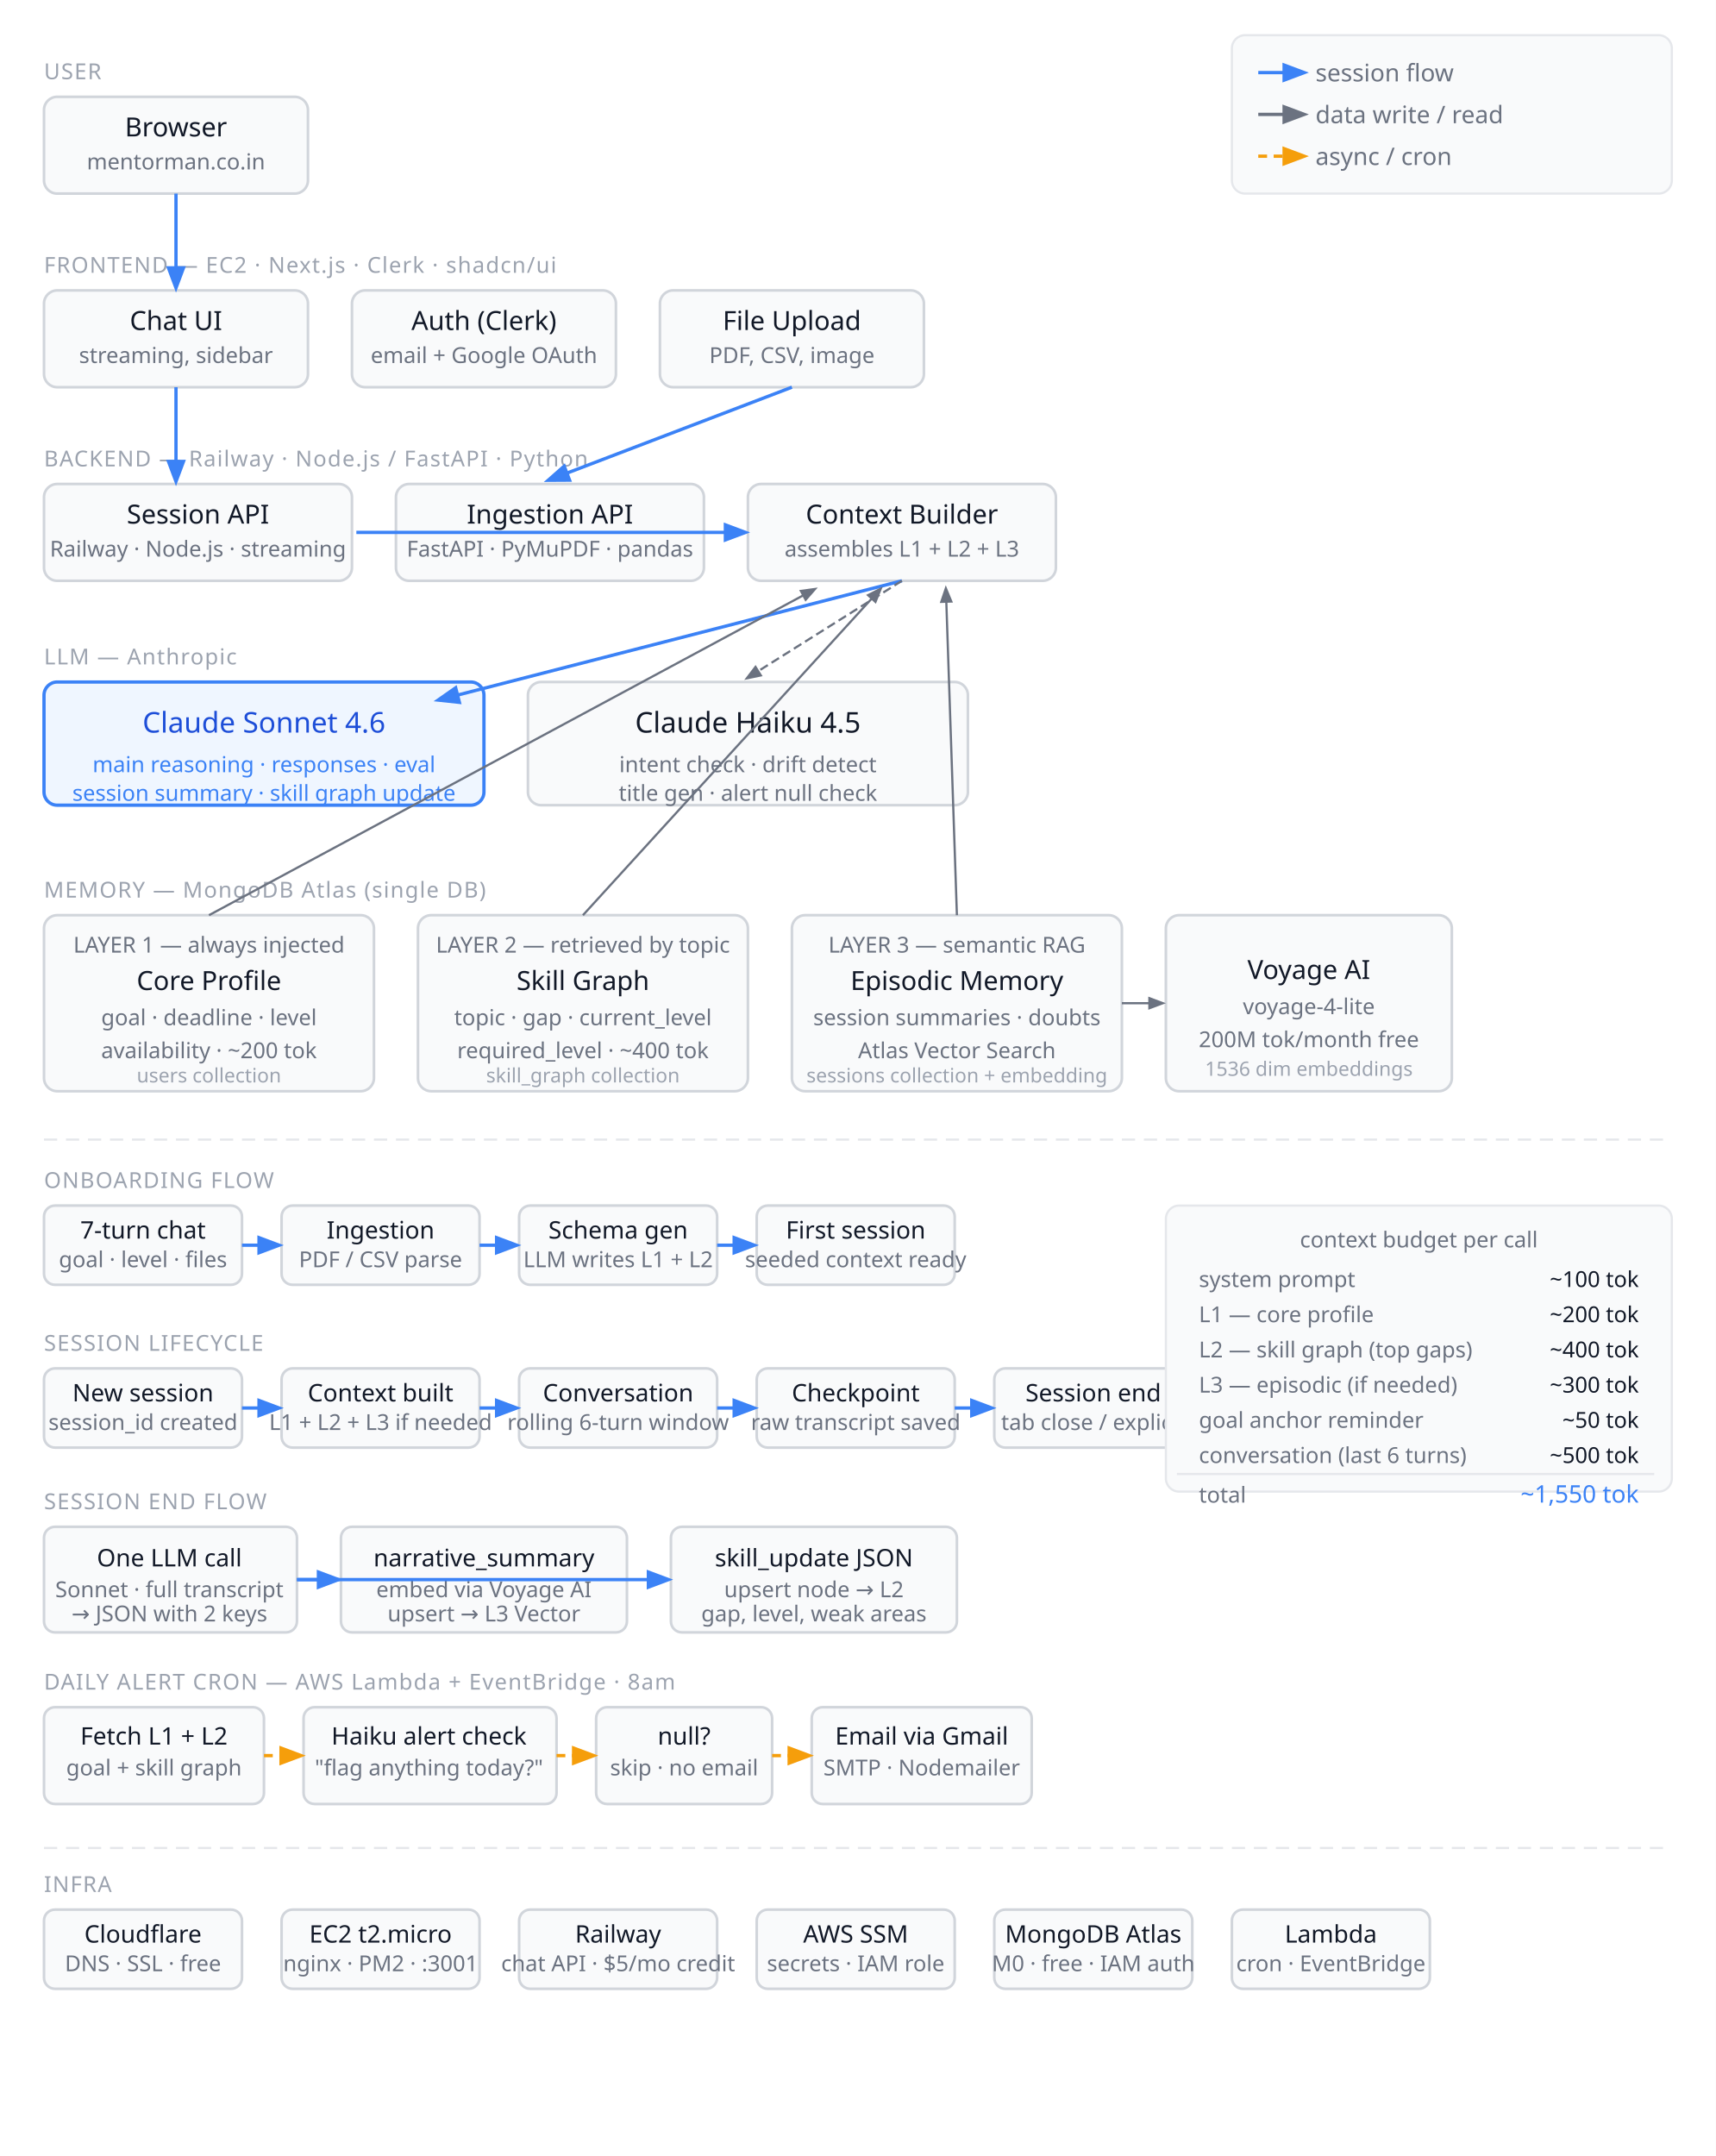
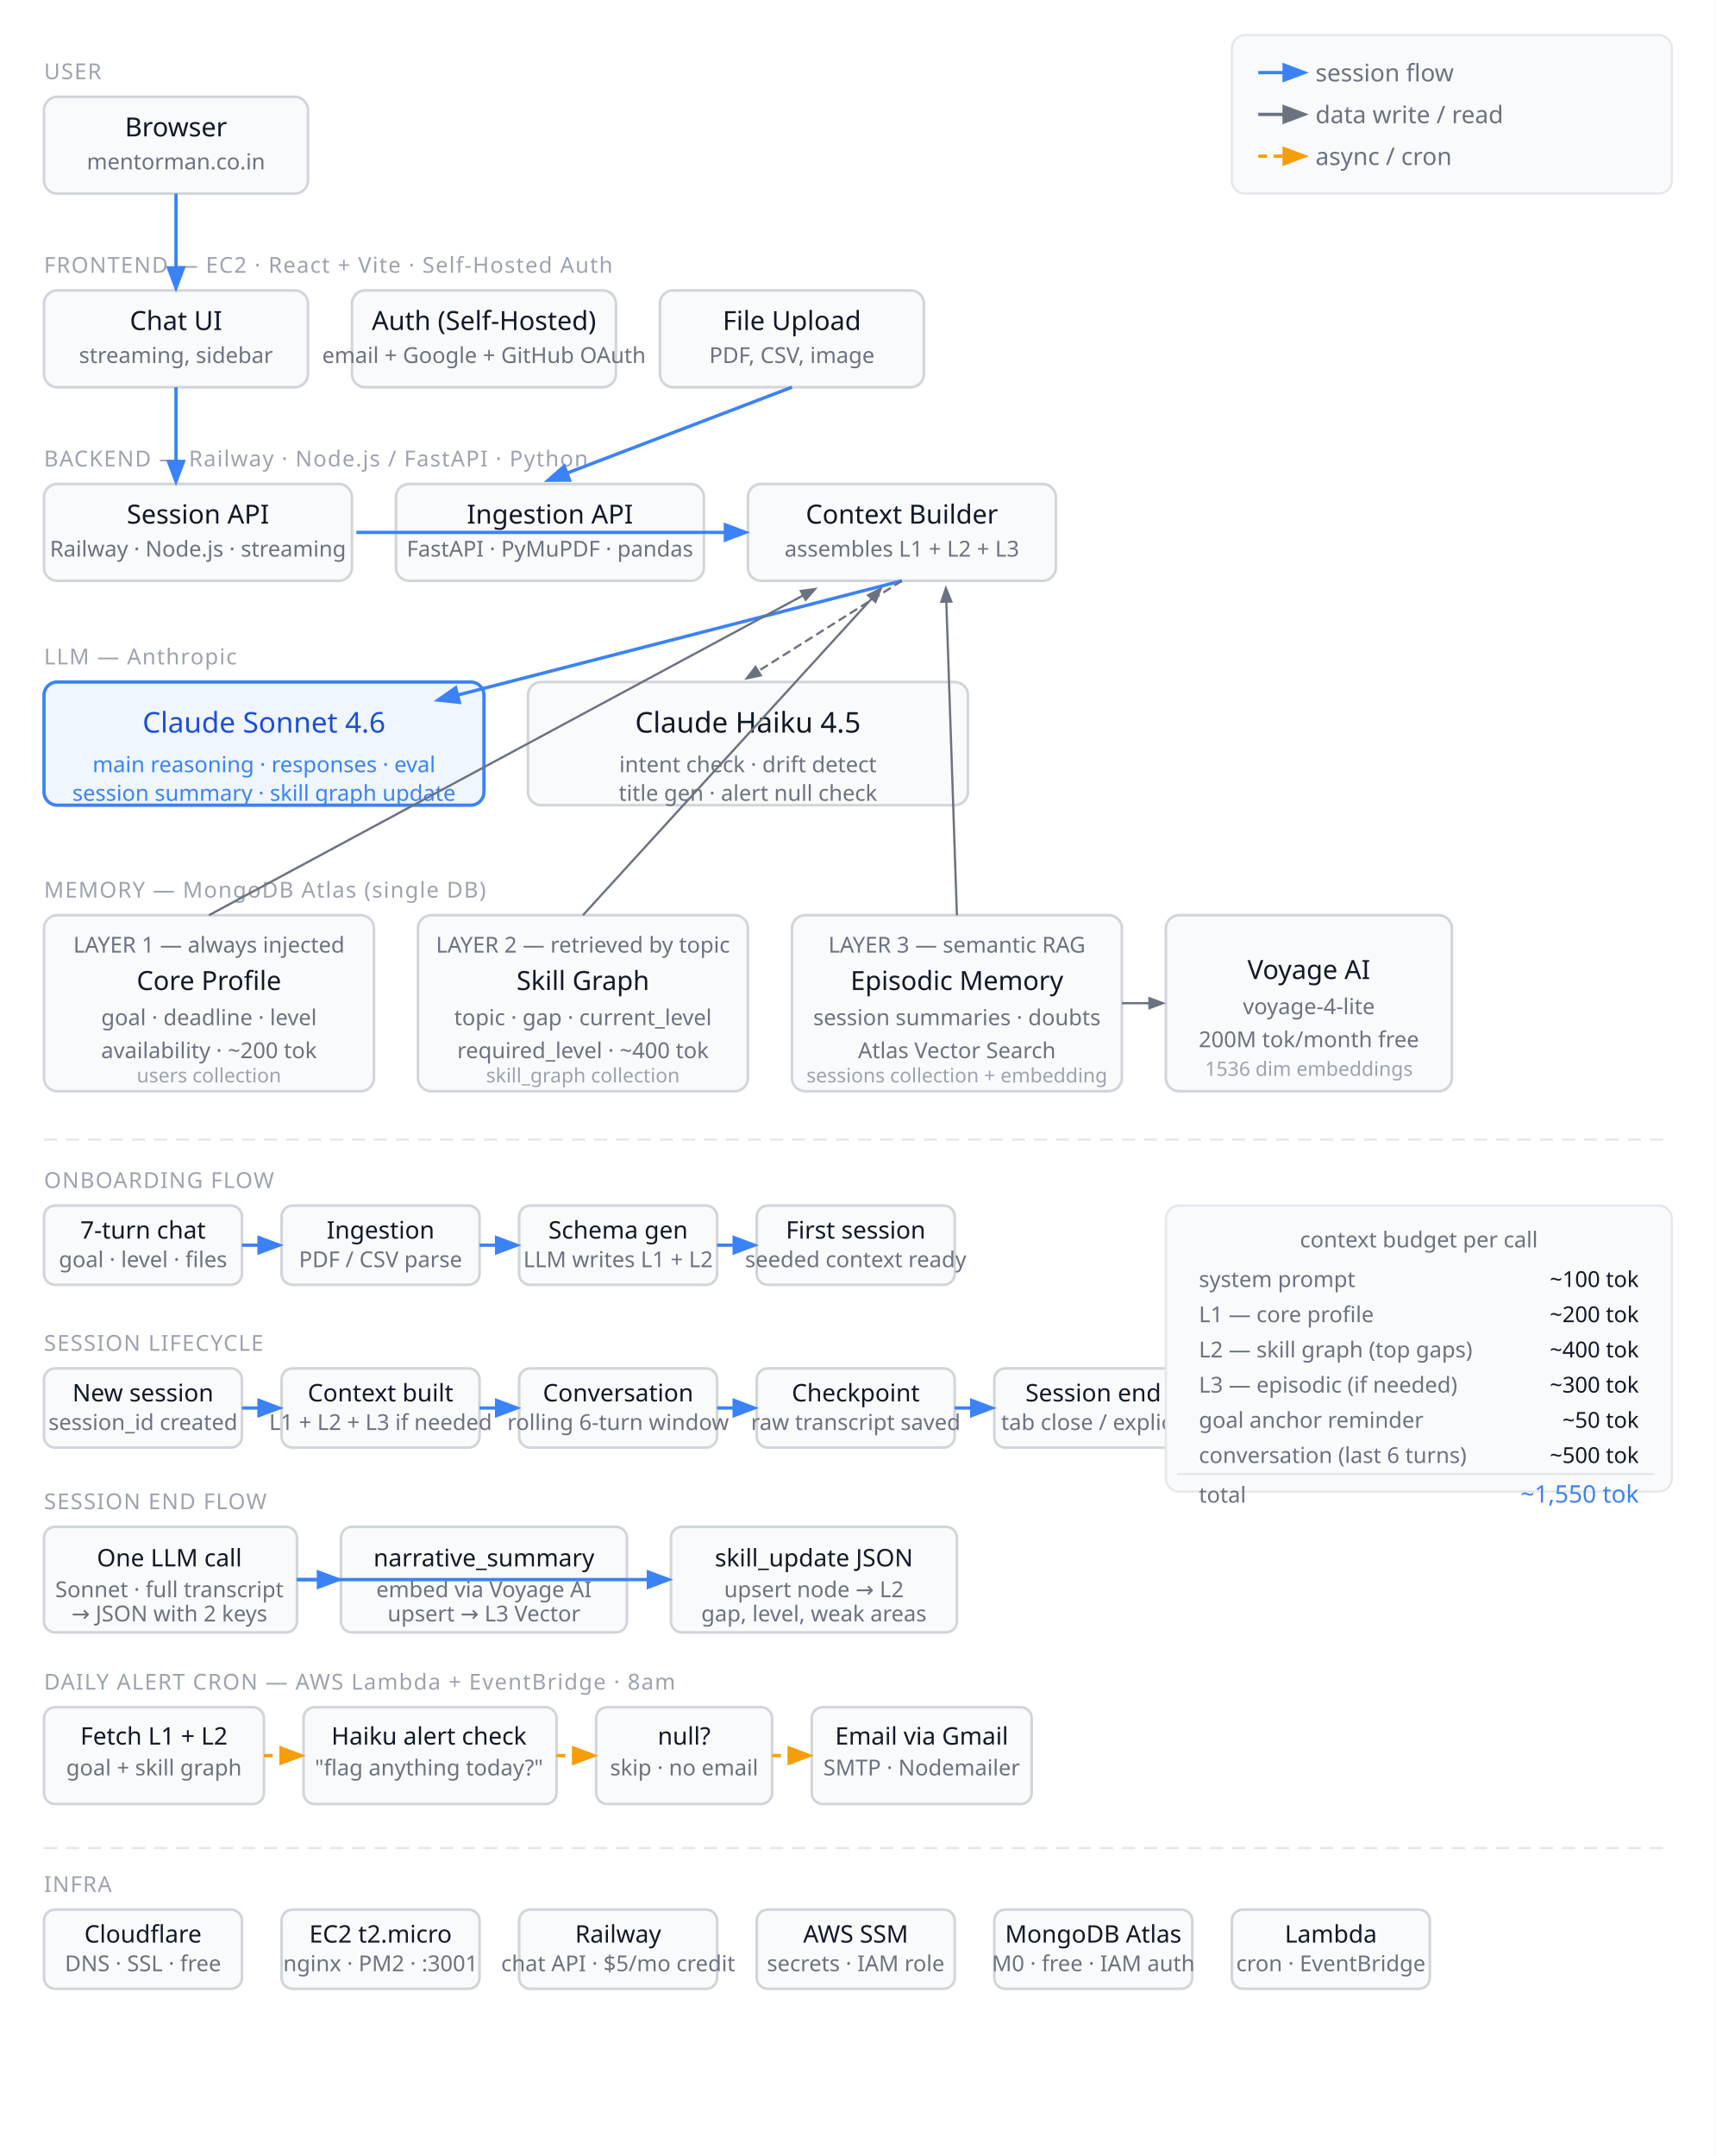
<svg xmlns="http://www.w3.org/2000/svg" viewBox="0 0 780 980" role="img" font-family="system-ui, sans-serif" font-size="12">
  <defs>
    <marker id="arr" markerWidth="8" markerHeight="8" refX="6" refY="3" orient="auto">
      <path d="M0,0 L0,6 L8,3 z" fill="#6b7280" />
    </marker>
    <marker id="arr-blue" markerWidth="8" markerHeight="8" refX="6" refY="3" orient="auto">
      <path d="M0,0 L0,6 L8,3 z" fill="#3b82f6" />
    </marker>
    <marker id="arr-amber" markerWidth="8" markerHeight="8" refX="6" refY="3" orient="auto">
      <path d="M0,0 L0,6 L8,3 z" fill="#f59e0b" />
    </marker>
  </defs>
  <rect width="780" height="980" fill="#ffffff" />
  <rect x="560" y="16" width="200" height="72" rx="6" fill="#f9fafb" stroke="#e5e7eb" stroke-width="1" />
  <line x1="572" y1="33" x2="592" y2="33" stroke="#3b82f6" stroke-width="1.5" marker-end="url(#arr-blue)" />
  <text x="598" y="37" fill="#6b7280" font-size="11">session flow</text>
  <line x1="572" y1="52" x2="592" y2="52" stroke="#6b7280" stroke-width="1.5" marker-end="url(#arr)" />
  <text x="598" y="56" fill="#6b7280" font-size="11">data write / read</text>
  <line x1="572" y1="71" x2="592" y2="71" stroke="#f59e0b" stroke-width="1.5" marker-end="url(#arr-amber)" stroke-dasharray="4,3" />
  <text x="598" y="75" fill="#6b7280" font-size="11">async / cron</text>
  <text x="20" y="36" fill="#9ca3af" font-size="10" font-weight="500" letter-spacing="0.5">USER</text>
  <rect x="20" y="44" width="120" height="44" rx="6" fill="#f9fafb" stroke="#d1d5db" stroke-width="1.2" />
  <text x="80" y="62" text-anchor="middle" fill="#111827" font-weight="500">Browser</text>
  <text x="80" y="77" text-anchor="middle" fill="#6b7280" font-size="10">mentorman.co.in</text>
-   <text x="20" y="124" fill="#9ca3af" font-size="10" font-weight="500" letter-spacing="0.5">FRONTEND — EC2 · Next.js · Clerk · shadcn/ui</text>
+   <text x="20" y="124" fill="#9ca3af" font-size="10" font-weight="500" letter-spacing="0.5">FRONTEND — EC2 · React + Vite · Self-Hosted Auth</text>
  <rect x="20" y="132" width="120" height="44" rx="6" fill="#f9fafb" stroke="#d1d5db" stroke-width="1.2" />
  <text x="80" y="150" text-anchor="middle" fill="#111827" font-weight="500">Chat UI</text>
  <text x="80" y="165" text-anchor="middle" fill="#6b7280" font-size="10">streaming, sidebar</text>
  <rect x="160" y="132" width="120" height="44" rx="6" fill="#f9fafb" stroke="#d1d5db" stroke-width="1.2" />
-   <text x="220" y="150" text-anchor="middle" fill="#111827" font-weight="500">Auth (Clerk)</text>
-   <text x="220" y="165" text-anchor="middle" fill="#6b7280" font-size="10">email + Google OAuth</text>
+   <text x="220" y="150" text-anchor="middle" fill="#111827" font-weight="500">Auth (Self-Hosted)</text>
+   <text x="220" y="165" text-anchor="middle" fill="#6b7280" font-size="10">email + Google + GitHub OAuth</text>
  <rect x="300" y="132" width="120" height="44" rx="6" fill="#f9fafb" stroke="#d1d5db" stroke-width="1.2" />
  <text x="360" y="150" text-anchor="middle" fill="#111827" font-weight="500">File Upload</text>
  <text x="360" y="165" text-anchor="middle" fill="#6b7280" font-size="10">PDF, CSV, image</text>
  <line x1="80" y1="88" x2="80" y2="130" stroke="#3b82f6" stroke-width="1.5" marker-end="url(#arr-blue)" />
  <text x="20" y="212" fill="#9ca3af" font-size="10" font-weight="500" letter-spacing="0.5">BACKEND — Railway · Node.js  /  FastAPI · Python</text>
  <rect x="20" y="220" width="140" height="44" rx="6" fill="#f9fafb" stroke="#d1d5db" stroke-width="1.2" />
  <text x="90" y="238" text-anchor="middle" fill="#111827" font-weight="500">Session API</text>
  <text x="90" y="253" text-anchor="middle" fill="#6b7280" font-size="10">Railway · Node.js · streaming</text>
  <rect x="180" y="220" width="140" height="44" rx="6" fill="#f9fafb" stroke="#d1d5db" stroke-width="1.2" />
  <text x="250" y="238" text-anchor="middle" fill="#111827" font-weight="500">Ingestion API</text>
  <text x="250" y="253" text-anchor="middle" fill="#6b7280" font-size="10">FastAPI · PyMuPDF · pandas</text>
  <rect x="340" y="220" width="140" height="44" rx="6" fill="#f9fafb" stroke="#d1d5db" stroke-width="1.2" />
  <text x="410" y="238" text-anchor="middle" fill="#111827" font-weight="500">Context Builder</text>
  <text x="410" y="253" text-anchor="middle" fill="#6b7280" font-size="10">assembles L1 + L2 + L3</text>
  <line x1="80" y1="176" x2="80" y2="218" stroke="#3b82f6" stroke-width="1.5" marker-end="url(#arr-blue)" />
  <line x1="360" y1="176" x2="250" y2="218" stroke="#3b82f6" stroke-width="1.5" marker-end="url(#arr-blue)" />
  <line x1="162" y1="242" x2="338" y2="242" stroke="#3b82f6" stroke-width="1.5" marker-end="url(#arr-blue)" />
  <text x="20" y="302" fill="#9ca3af" font-size="10" font-weight="500" letter-spacing="0.5">LLM — Anthropic</text>
  <rect x="20" y="310" width="200" height="56" rx="6" fill="#eff6ff" stroke="#3b82f6" stroke-width="1.5" />
  <text x="120" y="333" text-anchor="middle" fill="#1d4ed8" font-weight="500" font-size="13">Claude Sonnet 4.6</text>
  <text x="120" y="351" text-anchor="middle" fill="#3b82f6" font-size="10">main reasoning · responses · eval</text>
  <text x="120" y="364" text-anchor="middle" fill="#3b82f6" font-size="10">session summary · skill graph update</text>
  <rect x="240" y="310" width="200" height="56" rx="6" fill="#f9fafb" stroke="#d1d5db" stroke-width="1.2" />
  <text x="340" y="333" text-anchor="middle" fill="#111827" font-weight="500" font-size="13">Claude Haiku 4.5</text>
  <text x="340" y="351" text-anchor="middle" fill="#6b7280" font-size="10">intent check · drift detect</text>
  <text x="340" y="364" text-anchor="middle" fill="#6b7280" font-size="10">title gen · alert null check</text>
  <line x1="410" y1="264" x2="200" y2="318" stroke="#3b82f6" stroke-width="1.5" marker-end="url(#arr-blue)" />
  <line x1="410" y1="264" x2="340" y2="308" stroke="#6b7280" stroke-width="1" stroke-dasharray="4,2" marker-end="url(#arr)" />
  <text x="20" y="408" fill="#9ca3af" font-size="10" font-weight="500" letter-spacing="0.5">MEMORY — MongoDB Atlas (single DB)</text>
  <rect x="20" y="416" width="150" height="80" rx="6" fill="#f9fafb" stroke="#d1d5db" stroke-width="1.2" />
  <text x="95" y="433" text-anchor="middle" fill="#6b7280" font-size="10" font-weight="500">LAYER 1 — always injected</text>
  <text x="95" y="450" text-anchor="middle" fill="#111827" font-weight="500">Core Profile</text>
  <text x="95" y="466" text-anchor="middle" fill="#6b7280" font-size="10">goal · deadline · level</text>
  <text x="95" y="481" text-anchor="middle" fill="#6b7280" font-size="10">availability · ~200 tok</text>
  <text x="95" y="492" text-anchor="middle" fill="#9ca3af" font-size="9">users collection</text>
  <rect x="190" y="416" width="150" height="80" rx="6" fill="#f9fafb" stroke="#d1d5db" stroke-width="1.2" />
  <text x="265" y="433" text-anchor="middle" fill="#6b7280" font-size="10" font-weight="500">LAYER 2 — retrieved by topic</text>
  <text x="265" y="450" text-anchor="middle" fill="#111827" font-weight="500">Skill Graph</text>
  <text x="265" y="466" text-anchor="middle" fill="#6b7280" font-size="10">topic · gap · current_level</text>
  <text x="265" y="481" text-anchor="middle" fill="#6b7280" font-size="10">required_level · ~400 tok</text>
  <text x="265" y="492" text-anchor="middle" fill="#9ca3af" font-size="9">skill_graph collection</text>
  <rect x="360" y="416" width="150" height="80" rx="6" fill="#f9fafb" stroke="#d1d5db" stroke-width="1.2" />
  <text x="435" y="433" text-anchor="middle" fill="#6b7280" font-size="10" font-weight="500">LAYER 3 — semantic RAG</text>
  <text x="435" y="450" text-anchor="middle" fill="#111827" font-weight="500">Episodic Memory</text>
  <text x="435" y="466" text-anchor="middle" fill="#6b7280" font-size="10">session summaries · doubts</text>
  <text x="435" y="481" text-anchor="middle" fill="#6b7280" font-size="10">Atlas Vector Search</text>
  <text x="435" y="492" text-anchor="middle" fill="#9ca3af" font-size="9">sessions collection + embedding</text>
  <line x1="95" y1="416" x2="370" y2="268" stroke="#6b7280" stroke-width="1" marker-end="url(#arr)" />
  <line x1="265" y1="416" x2="400" y2="268" stroke="#6b7280" stroke-width="1" marker-end="url(#arr)" />
  <line x1="435" y1="416" x2="430" y2="268" stroke="#6b7280" stroke-width="1" marker-end="url(#arr)" />
  <rect x="530" y="416" width="130" height="80" rx="6" fill="#f9fafb" stroke="#d1d5db" stroke-width="1.2" />
  <text x="595" y="445" text-anchor="middle" fill="#111827" font-weight="500">Voyage AI</text>
  <text x="595" y="461" text-anchor="middle" fill="#6b7280" font-size="10">voyage-4-lite</text>
  <text x="595" y="476" text-anchor="middle" fill="#6b7280" font-size="10">200M tok/month free</text>
  <text x="595" y="489" text-anchor="middle" fill="#9ca3af" font-size="9">1536 dim embeddings</text>
  <line x1="510" y1="456" x2="528" y2="456" stroke="#6b7280" stroke-width="1" marker-end="url(#arr)" />
  <line x1="20" y1="518" x2="760" y2="518" stroke="#e5e7eb" stroke-width="1" stroke-dasharray="6,4" />
  <text x="20" y="540" fill="#9ca3af" font-size="10" font-weight="500" letter-spacing="0.5">ONBOARDING FLOW</text>
  <rect x="20" y="548" width="90" height="36" rx="5" fill="#f9fafb" stroke="#d1d5db" stroke-width="1.2" />
  <text x="65" y="563" text-anchor="middle" fill="#111827" font-size="11" font-weight="500">7-turn chat</text>
  <text x="65" y="576" text-anchor="middle" fill="#6b7280" font-size="10">goal · level · files</text>
  <rect x="128" y="548" width="90" height="36" rx="5" fill="#f9fafb" stroke="#d1d5db" stroke-width="1.2" />
  <text x="173" y="563" text-anchor="middle" fill="#111827" font-size="11" font-weight="500">Ingestion</text>
  <text x="173" y="576" text-anchor="middle" fill="#6b7280" font-size="10">PDF / CSV parse</text>
  <rect x="236" y="548" width="90" height="36" rx="5" fill="#f9fafb" stroke="#d1d5db" stroke-width="1.2" />
  <text x="281" y="563" text-anchor="middle" fill="#111827" font-size="11" font-weight="500">Schema gen</text>
  <text x="281" y="576" text-anchor="middle" fill="#6b7280" font-size="10">LLM writes L1 + L2</text>
  <rect x="344" y="548" width="90" height="36" rx="5" fill="#f9fafb" stroke="#d1d5db" stroke-width="1.2" />
  <text x="389" y="563" text-anchor="middle" fill="#111827" font-size="11" font-weight="500">First session</text>
  <text x="389" y="576" text-anchor="middle" fill="#6b7280" font-size="10">seeded context ready</text>
  <line x1="110" y1="566" x2="126" y2="566" stroke="#3b82f6" stroke-width="1.5" marker-end="url(#arr-blue)" />
  <line x1="218" y1="566" x2="234" y2="566" stroke="#3b82f6" stroke-width="1.5" marker-end="url(#arr-blue)" />
  <line x1="326" y1="566" x2="342" y2="566" stroke="#3b82f6" stroke-width="1.5" marker-end="url(#arr-blue)" />
  <text x="20" y="614" fill="#9ca3af" font-size="10" font-weight="500" letter-spacing="0.5">SESSION LIFECYCLE</text>
  <rect x="20" y="622" width="90" height="36" rx="5" fill="#f9fafb" stroke="#d1d5db" stroke-width="1.2" />
  <text x="65" y="637" text-anchor="middle" fill="#111827" font-size="11" font-weight="500">New session</text>
  <text x="65" y="650" text-anchor="middle" fill="#6b7280" font-size="10">session_id created</text>
  <rect x="128" y="622" width="90" height="36" rx="5" fill="#f9fafb" stroke="#d1d5db" stroke-width="1.2" />
  <text x="173" y="637" text-anchor="middle" fill="#111827" font-size="11" font-weight="500">Context built</text>
  <text x="173" y="650" text-anchor="middle" fill="#6b7280" font-size="10">L1 + L2 + L3 if needed</text>
  <rect x="236" y="622" width="90" height="36" rx="5" fill="#f9fafb" stroke="#d1d5db" stroke-width="1.2" />
  <text x="281" y="637" text-anchor="middle" fill="#111827" font-size="11" font-weight="500">Conversation</text>
  <text x="281" y="650" text-anchor="middle" fill="#6b7280" font-size="10">rolling 6-turn window</text>
  <rect x="344" y="622" width="90" height="36" rx="5" fill="#f9fafb" stroke="#d1d5db" stroke-width="1.2" />
  <text x="389" y="637" text-anchor="middle" fill="#111827" font-size="11" font-weight="500">Checkpoint</text>
  <text x="389" y="650" text-anchor="middle" fill="#6b7280" font-size="10">raw transcript saved</text>
  <rect x="452" y="622" width="90" height="36" rx="5" fill="#f9fafb" stroke="#d1d5db" stroke-width="1.2" />
  <text x="497" y="637" text-anchor="middle" fill="#111827" font-size="11" font-weight="500">Session end</text>
  <text x="497" y="650" text-anchor="middle" fill="#6b7280" font-size="10">tab close / explicit</text>
  <line x1="110" y1="640" x2="126" y2="640" stroke="#3b82f6" stroke-width="1.5" marker-end="url(#arr-blue)" />
  <line x1="218" y1="640" x2="234" y2="640" stroke="#3b82f6" stroke-width="1.5" marker-end="url(#arr-blue)" />
  <line x1="326" y1="640" x2="342" y2="640" stroke="#3b82f6" stroke-width="1.5" marker-end="url(#arr-blue)" />
  <line x1="434" y1="640" x2="450" y2="640" stroke="#3b82f6" stroke-width="1.5" marker-end="url(#arr-blue)" />
  <text x="20" y="686" fill="#9ca3af" font-size="10" font-weight="500" letter-spacing="0.5">SESSION END FLOW</text>
  <rect x="20" y="694" width="115" height="48" rx="5" fill="#f9fafb" stroke="#d1d5db" stroke-width="1.2" />
  <text x="77" y="712" text-anchor="middle" fill="#111827" font-size="11" font-weight="500">One LLM call</text>
  <text x="77" y="726" text-anchor="middle" fill="#6b7280" font-size="10">Sonnet · full transcript</text>
  <text x="77" y="737" text-anchor="middle" fill="#6b7280" font-size="10">→ JSON with 2 keys</text>
  <rect x="155" y="694" width="130" height="48" rx="5" fill="#f9fafb" stroke="#d1d5db" stroke-width="1.2" />
  <text x="220" y="712" text-anchor="middle" fill="#111827" font-size="11" font-weight="500">narrative_summary</text>
  <text x="220" y="726" text-anchor="middle" fill="#6b7280" font-size="10">embed via Voyage AI</text>
  <text x="220" y="737" text-anchor="middle" fill="#6b7280" font-size="10">upsert → L3 Vector</text>
  <rect x="305" y="694" width="130" height="48" rx="5" fill="#f9fafb" stroke="#d1d5db" stroke-width="1.2" />
  <text x="370" y="712" text-anchor="middle" fill="#111827" font-size="11" font-weight="500">skill_update JSON</text>
  <text x="370" y="726" text-anchor="middle" fill="#6b7280" font-size="10">upsert node → L2</text>
  <text x="370" y="737" text-anchor="middle" fill="#6b7280" font-size="10">gap, level, weak areas</text>
  <line x1="135" y1="718" x2="153" y2="718" stroke="#3b82f6" stroke-width="1.5" marker-end="url(#arr-blue)" />
  <line x1="135" y1="718" x2="303" y2="718" stroke="#3b82f6" stroke-width="1.5" marker-end="url(#arr-blue)" />
  <text x="20" y="768" fill="#9ca3af" font-size="10" font-weight="500" letter-spacing="0.5">DAILY ALERT CRON — AWS Lambda + EventBridge · 8am</text>
  <rect x="20" y="776" width="100" height="44" rx="5" fill="#f9fafb" stroke="#d1d5db" stroke-width="1.2" />
  <text x="70" y="793" text-anchor="middle" fill="#111827" font-size="11" font-weight="500">Fetch L1 + L2</text>
  <text x="70" y="807" text-anchor="middle" fill="#6b7280" font-size="10">goal + skill graph</text>
  <rect x="138" y="776" width="115" height="44" rx="5" fill="#f9fafb" stroke="#d1d5db" stroke-width="1.2" />
  <text x="195" y="793" text-anchor="middle" fill="#111827" font-size="11" font-weight="500">Haiku alert check</text>
  <text x="195" y="807" text-anchor="middle" fill="#6b7280" font-size="10">"flag anything today?"</text>
  <rect x="271" y="776" width="80" height="44" rx="5" fill="#f9fafb" stroke="#d1d5db" stroke-width="1.2" />
  <text x="311" y="793" text-anchor="middle" fill="#111827" font-size="11" font-weight="500">null?</text>
  <text x="311" y="807" text-anchor="middle" fill="#6b7280" font-size="10">skip · no email</text>
  <rect x="369" y="776" width="100" height="44" rx="5" fill="#f9fafb" stroke="#d1d5db" stroke-width="1.2" />
  <text x="419" y="793" text-anchor="middle" fill="#111827" font-size="11" font-weight="500">Email via Gmail</text>
  <text x="419" y="807" text-anchor="middle" fill="#6b7280" font-size="10">SMTP · Nodemailer</text>
  <line x1="120" y1="798" x2="136" y2="798" stroke="#f59e0b" stroke-width="1.5" stroke-dasharray="4,3" marker-end="url(#arr-amber)" />
  <line x1="253" y1="798" x2="269" y2="798" stroke="#f59e0b" stroke-width="1.5" stroke-dasharray="4,3" marker-end="url(#arr-amber)" />
  <line x1="351" y1="798" x2="367" y2="798" stroke="#f59e0b" stroke-width="1.5" stroke-dasharray="4,3" marker-end="url(#arr-amber)" />
  <line x1="20" y1="840" x2="760" y2="840" stroke="#e5e7eb" stroke-width="1" stroke-dasharray="6,4" />
  <text x="20" y="860" fill="#9ca3af" font-size="10" font-weight="500" letter-spacing="0.5">INFRA</text>
  <rect x="20" y="868" width="90" height="36" rx="5" fill="#f9fafb" stroke="#d1d5db" stroke-width="1.2" />
  <text x="65" y="883" text-anchor="middle" fill="#111827" font-size="11">Cloudflare</text>
  <text x="65" y="896" text-anchor="middle" fill="#6b7280" font-size="10">DNS · SSL · free</text>
  <rect x="128" y="868" width="90" height="36" rx="5" fill="#f9fafb" stroke="#d1d5db" stroke-width="1.2" />
  <text x="173" y="883" text-anchor="middle" fill="#111827" font-size="11">EC2 t2.micro</text>
  <text x="173" y="896" text-anchor="middle" fill="#6b7280" font-size="10">nginx · PM2 · :3001</text>
  <rect x="236" y="868" width="90" height="36" rx="5" fill="#f9fafb" stroke="#d1d5db" stroke-width="1.2" />
  <text x="281" y="883" text-anchor="middle" fill="#111827" font-size="11">Railway</text>
  <text x="281" y="896" text-anchor="middle" fill="#6b7280" font-size="10">chat API · $5/mo credit</text>
  <rect x="344" y="868" width="90" height="36" rx="5" fill="#f9fafb" stroke="#d1d5db" stroke-width="1.2" />
  <text x="389" y="883" text-anchor="middle" fill="#111827" font-size="11">AWS SSM</text>
  <text x="389" y="896" text-anchor="middle" fill="#6b7280" font-size="10">secrets · IAM role</text>
  <rect x="452" y="868" width="90" height="36" rx="5" fill="#f9fafb" stroke="#d1d5db" stroke-width="1.2" />
  <text x="497" y="883" text-anchor="middle" fill="#111827" font-size="11">MongoDB Atlas</text>
  <text x="497" y="896" text-anchor="middle" fill="#6b7280" font-size="10">M0 · free · IAM auth</text>
  <rect x="560" y="868" width="90" height="36" rx="5" fill="#f9fafb" stroke="#d1d5db" stroke-width="1.2" />
  <text x="605" y="883" text-anchor="middle" fill="#111827" font-size="11">Lambda</text>
  <text x="605" y="896" text-anchor="middle" fill="#6b7280" font-size="10">cron · EventBridge</text>
  <rect x="530" y="548" width="230" height="130" rx="6" fill="#f9fafb" stroke="#e5e7eb" stroke-width="1" />
  <text x="645" y="567" text-anchor="middle" fill="#6b7280" font-size="10" font-weight="500">context budget per call</text>
  <text x="545" y="585" fill="#6b7280" font-size="10">system prompt</text>
  <text x="745" y="585" text-anchor="end" fill="#111827" font-size="10" font-weight="500">~100 tok</text>
  <text x="545" y="601" fill="#6b7280" font-size="10">L1 — core profile</text>
  <text x="745" y="601" text-anchor="end" fill="#111827" font-size="10" font-weight="500">~200 tok</text>
  <text x="545" y="617" fill="#6b7280" font-size="10">L2 — skill graph (top gaps)</text>
  <text x="745" y="617" text-anchor="end" fill="#111827" font-size="10" font-weight="500">~400 tok</text>
  <text x="545" y="633" fill="#6b7280" font-size="10">L3 — episodic (if needed)</text>
  <text x="745" y="633" text-anchor="end" fill="#111827" font-size="10" font-weight="500">~300 tok</text>
  <text x="545" y="649" fill="#6b7280" font-size="10">goal anchor reminder</text>
  <text x="745" y="649" text-anchor="end" fill="#111827" font-size="10" font-weight="500">~50 tok</text>
  <text x="545" y="665" fill="#6b7280" font-size="10">conversation (last 6 turns)</text>
  <text x="745" y="665" text-anchor="end" fill="#111827" font-size="10" font-weight="500">~500 tok</text>
  <line x1="535" y1="670" x2="752" y2="670" stroke="#e5e7eb" stroke-width="1" />
  <text x="545" y="683" fill="#6b7280" font-size="10" font-weight="500">total</text>
  <text x="745" y="683" text-anchor="end" fill="#3b82f6" font-size="11" font-weight="500">~1,550 tok</text>
</svg>
